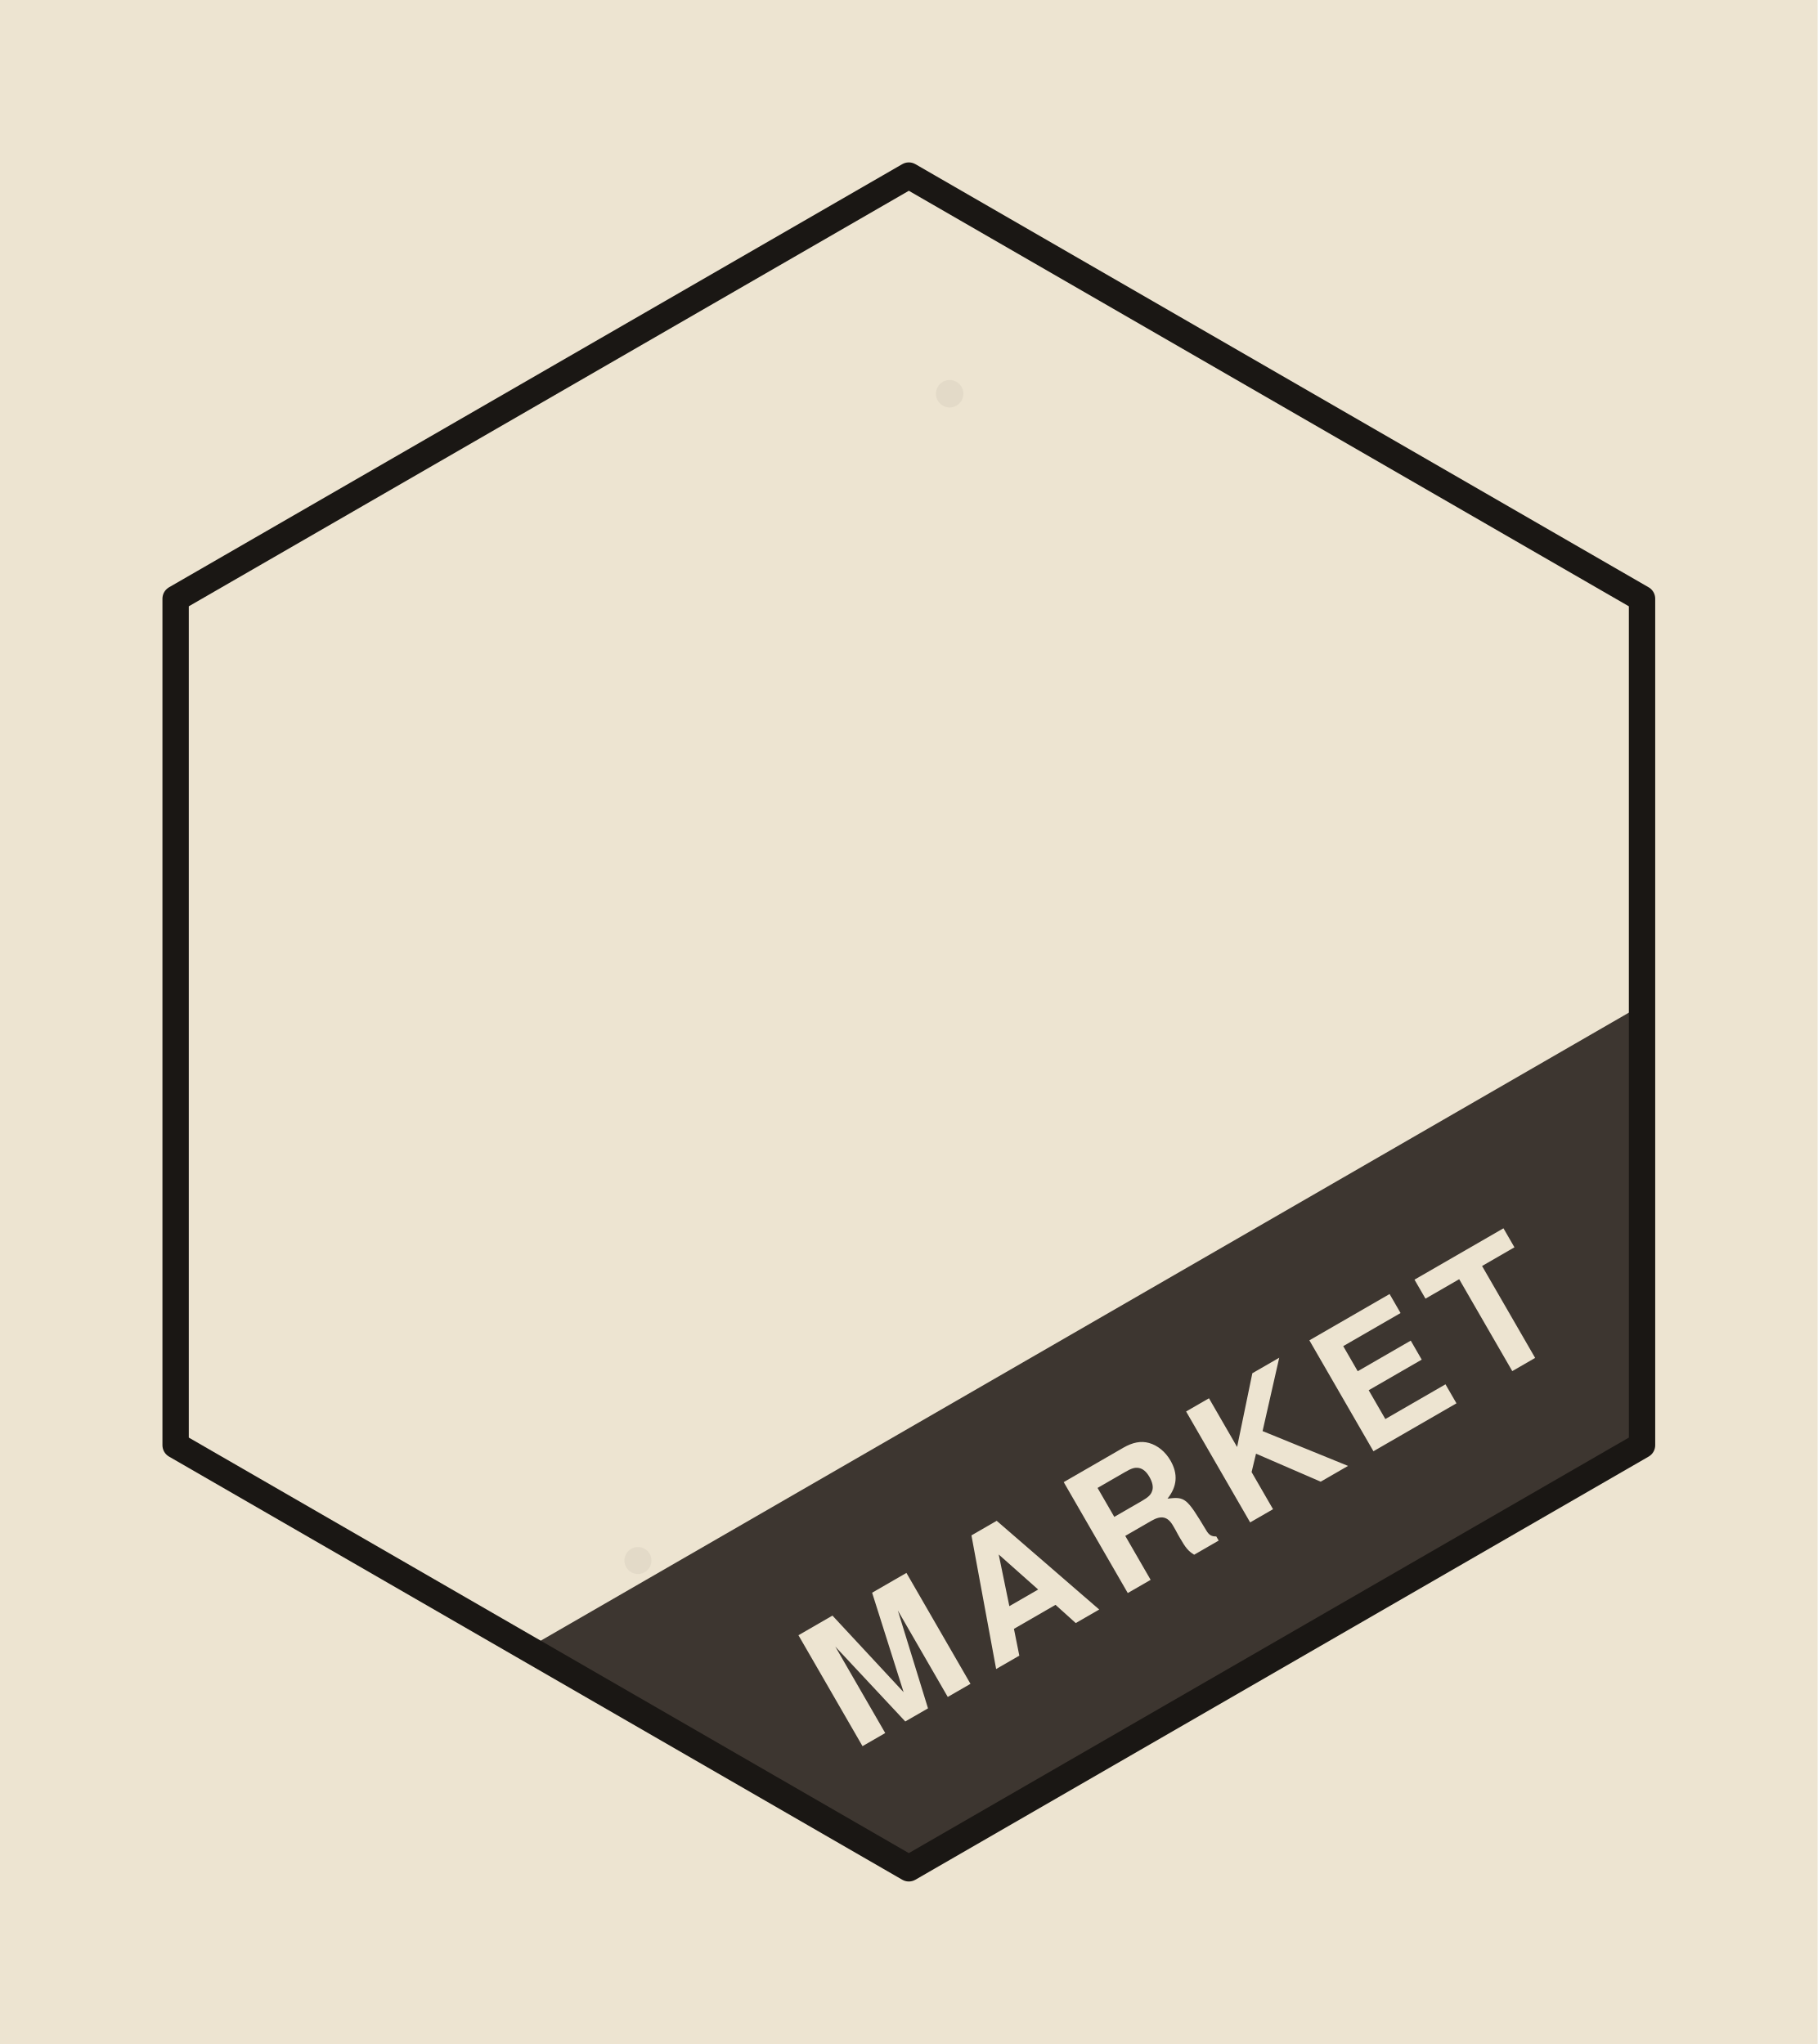
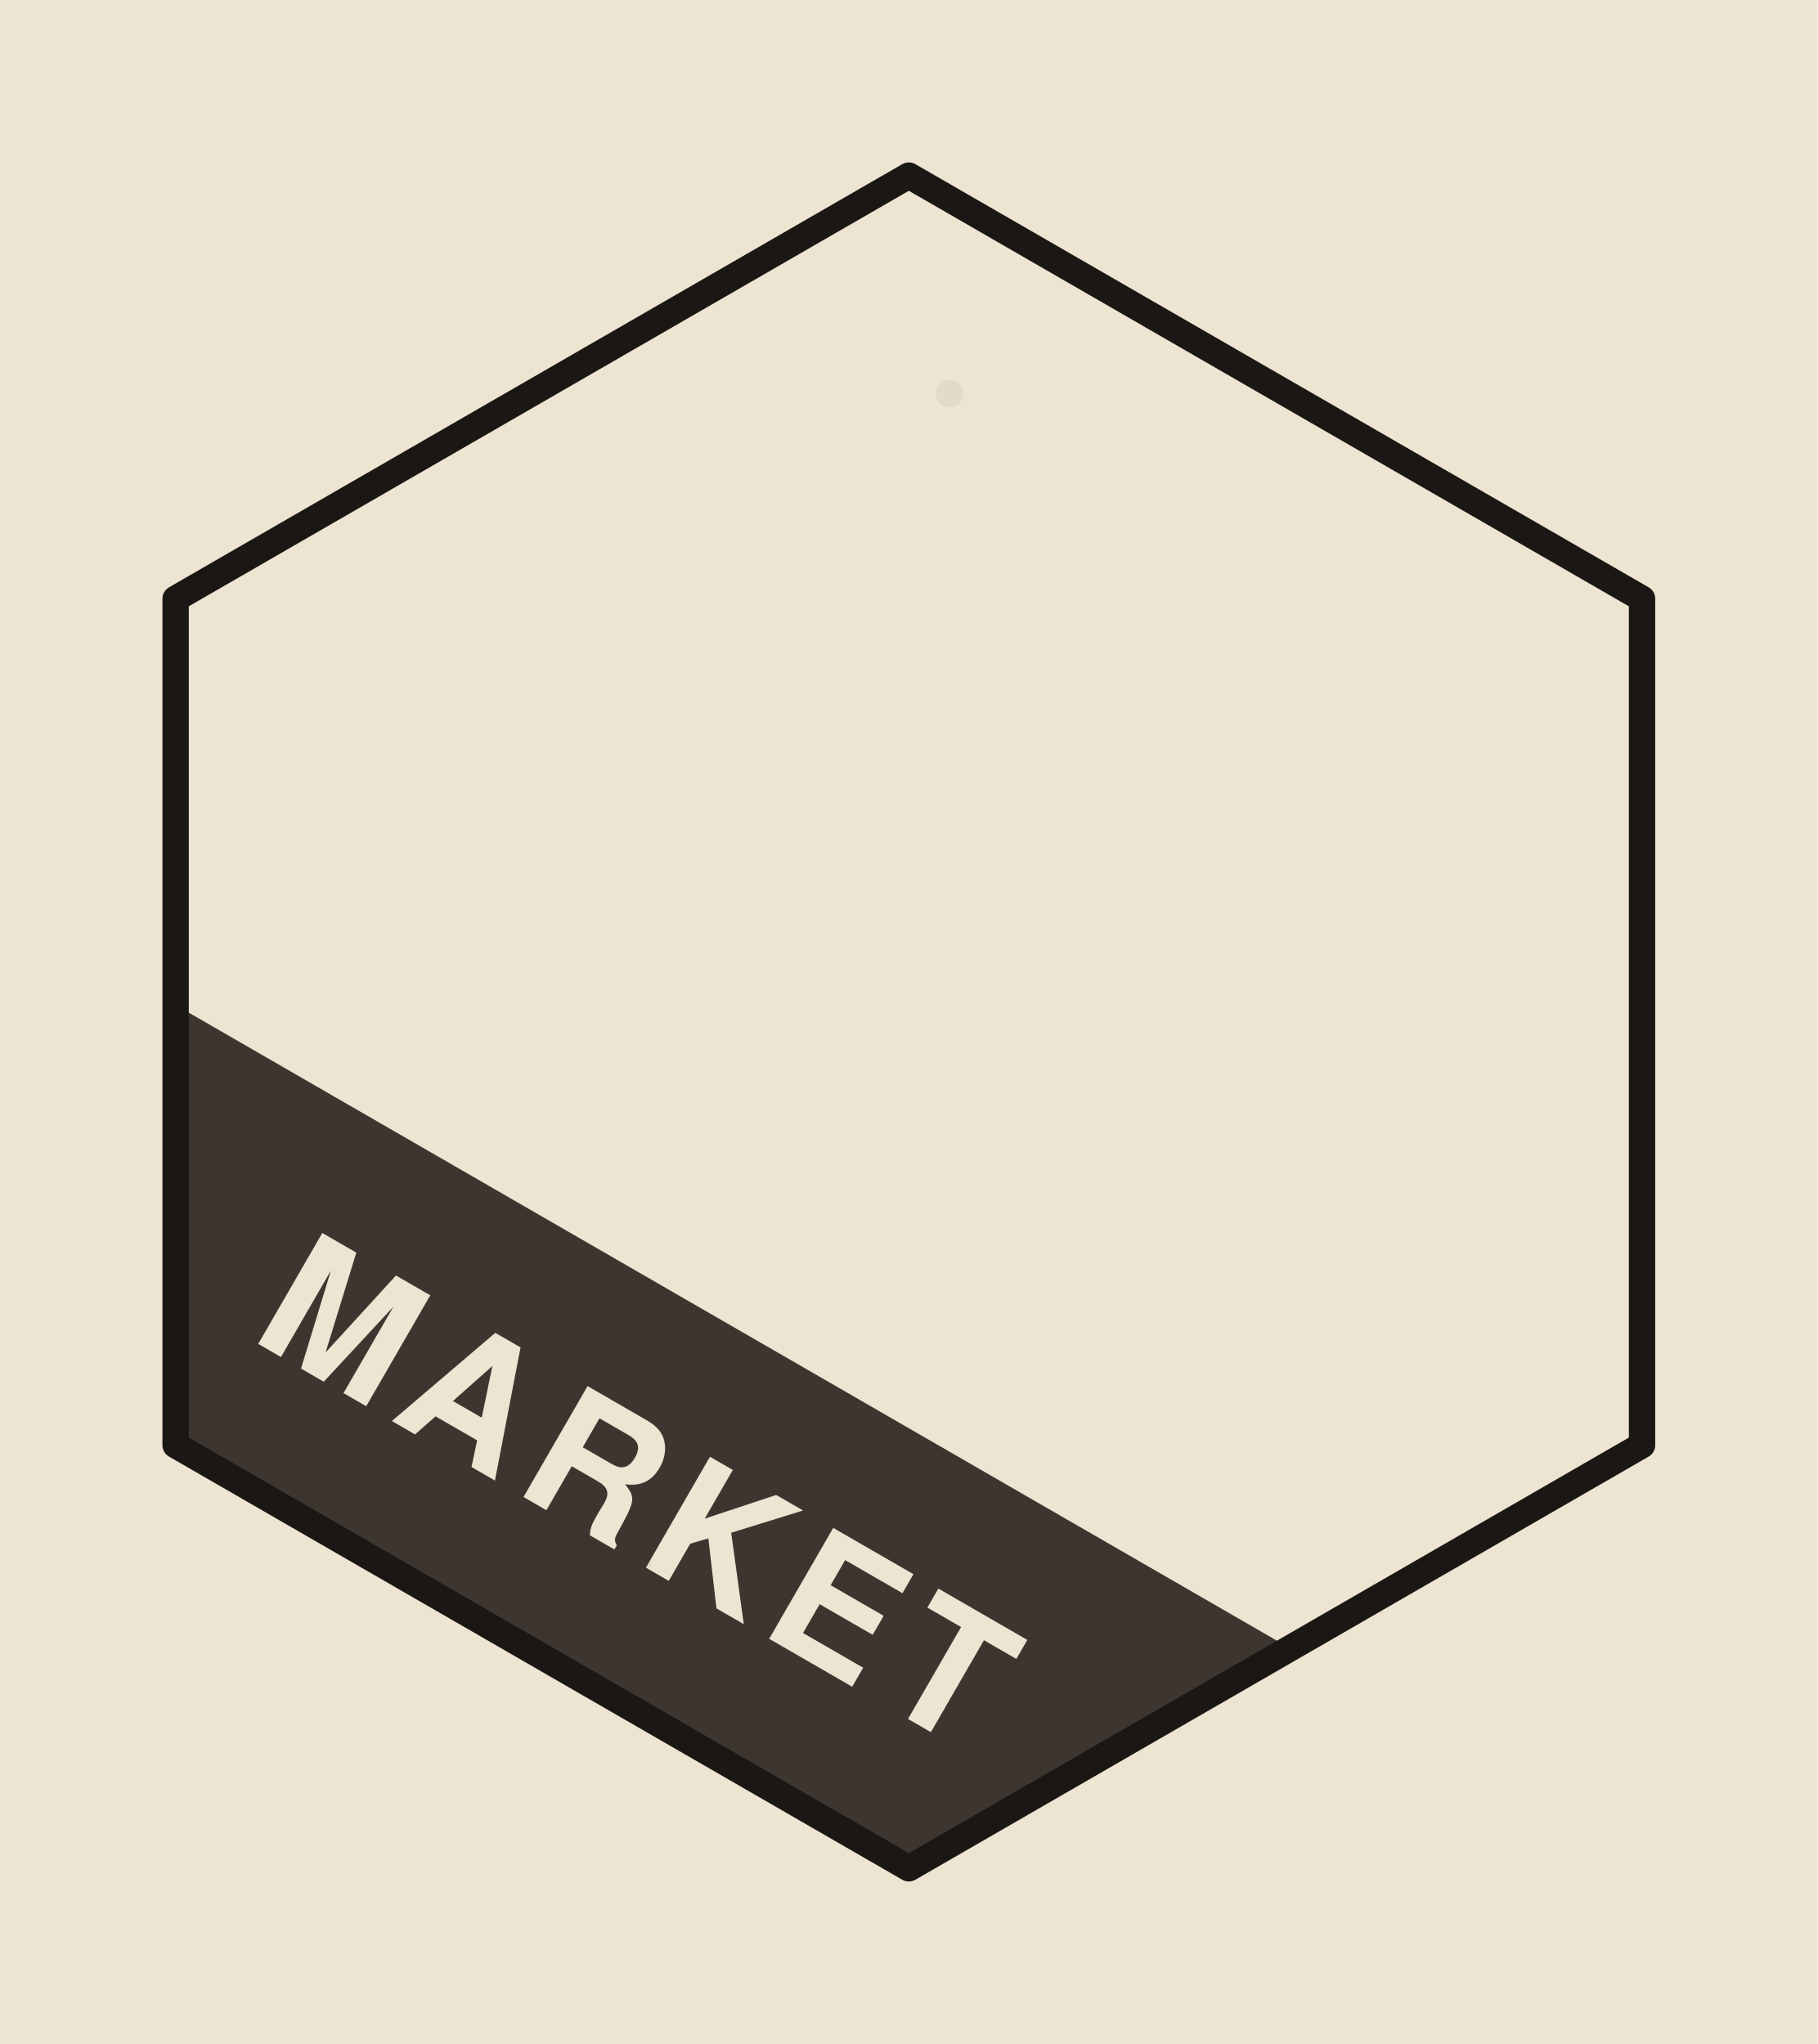
<svg xmlns="http://www.w3.org/2000/svg" viewBox="0 0 165.6 186.27" width="165.6" height="186.27" font-family="Georgia, 'Iowan Old Style', 'Times New Roman', serif">
  <defs>
    <clipPath id="cut-tile-market">
      <path d="M 0,-77.13 L 66.8,-38.57 L 66.8,38.57 L 0,77.13 L -66.8,38.57 L -66.8,-38.57 Z" transform="translate(82.8 93.13)" />
    </clipPath>
  </defs>
  <g id="wash">
    <rect x="0" y="0" width="165.6" height="186.27" fill="#EDE4D1" />
    <g clip-path="url(#cut-tile-market)">
    
  </g>
  </g>
  <g id="ink" fill="#1A1714">
    <g clip-path="url(#cut-tile-market)">
-       <path d="M 82.8,170.27 L 149.6,131.7 L 149.6,91.59 L 48.06,150.21 Z" fill="#3D3630" />
-       <g transform="rotate(-30 107.52 135.94)">
-         <text x="107.52" y="141.55" font-size="16.02" text-anchor="middle" font-family="Helvetica, Arial, sans-serif" font-weight="bold" letter-spacing="1.42" fill="#EDE4D1">MARKET</text>
+       <path d="M 16,131.7 L 82.8,170.27 L 117.54,150.21 L 16,91.59 Z" fill="#3D3630" />
+       <g transform="rotate(30 58.08 135.94)">
+         <text x="58.08" y="141.55" font-size="16.02" text-anchor="middle" font-family="Helvetica, Arial, sans-serif" font-weight="bold" letter-spacing="1.42" fill="#EDE4D1">MARKET</text>
      </g>
    </g>
    <path d="M 0,-77.13 L 66.8,-38.57 L 66.8,38.57 L 0,77.13 L -66.8,38.57 L -66.8,-38.57 Z" transform="translate(82.8 93.13)" fill="none" stroke="#1A1714" stroke-width="2.4" stroke-linejoin="round" />
  </g>
  <g id="grime" clip-path="url(#cut-tile-market)">
    <g fill="#1A1714" opacity="0.05">
      <circle cx="144.13" cy="164.68" r="1.35" />
      <circle cx="44.02" cy="26.13" r="2.06" />
      <circle cx="86.52" cy="35.88" r="1.25" />
      <circle cx="138.04" cy="155.59" r="2" />
      <circle cx="58.12" cy="142.21" r="1.23" />
    </g>
  </g>
</svg>
